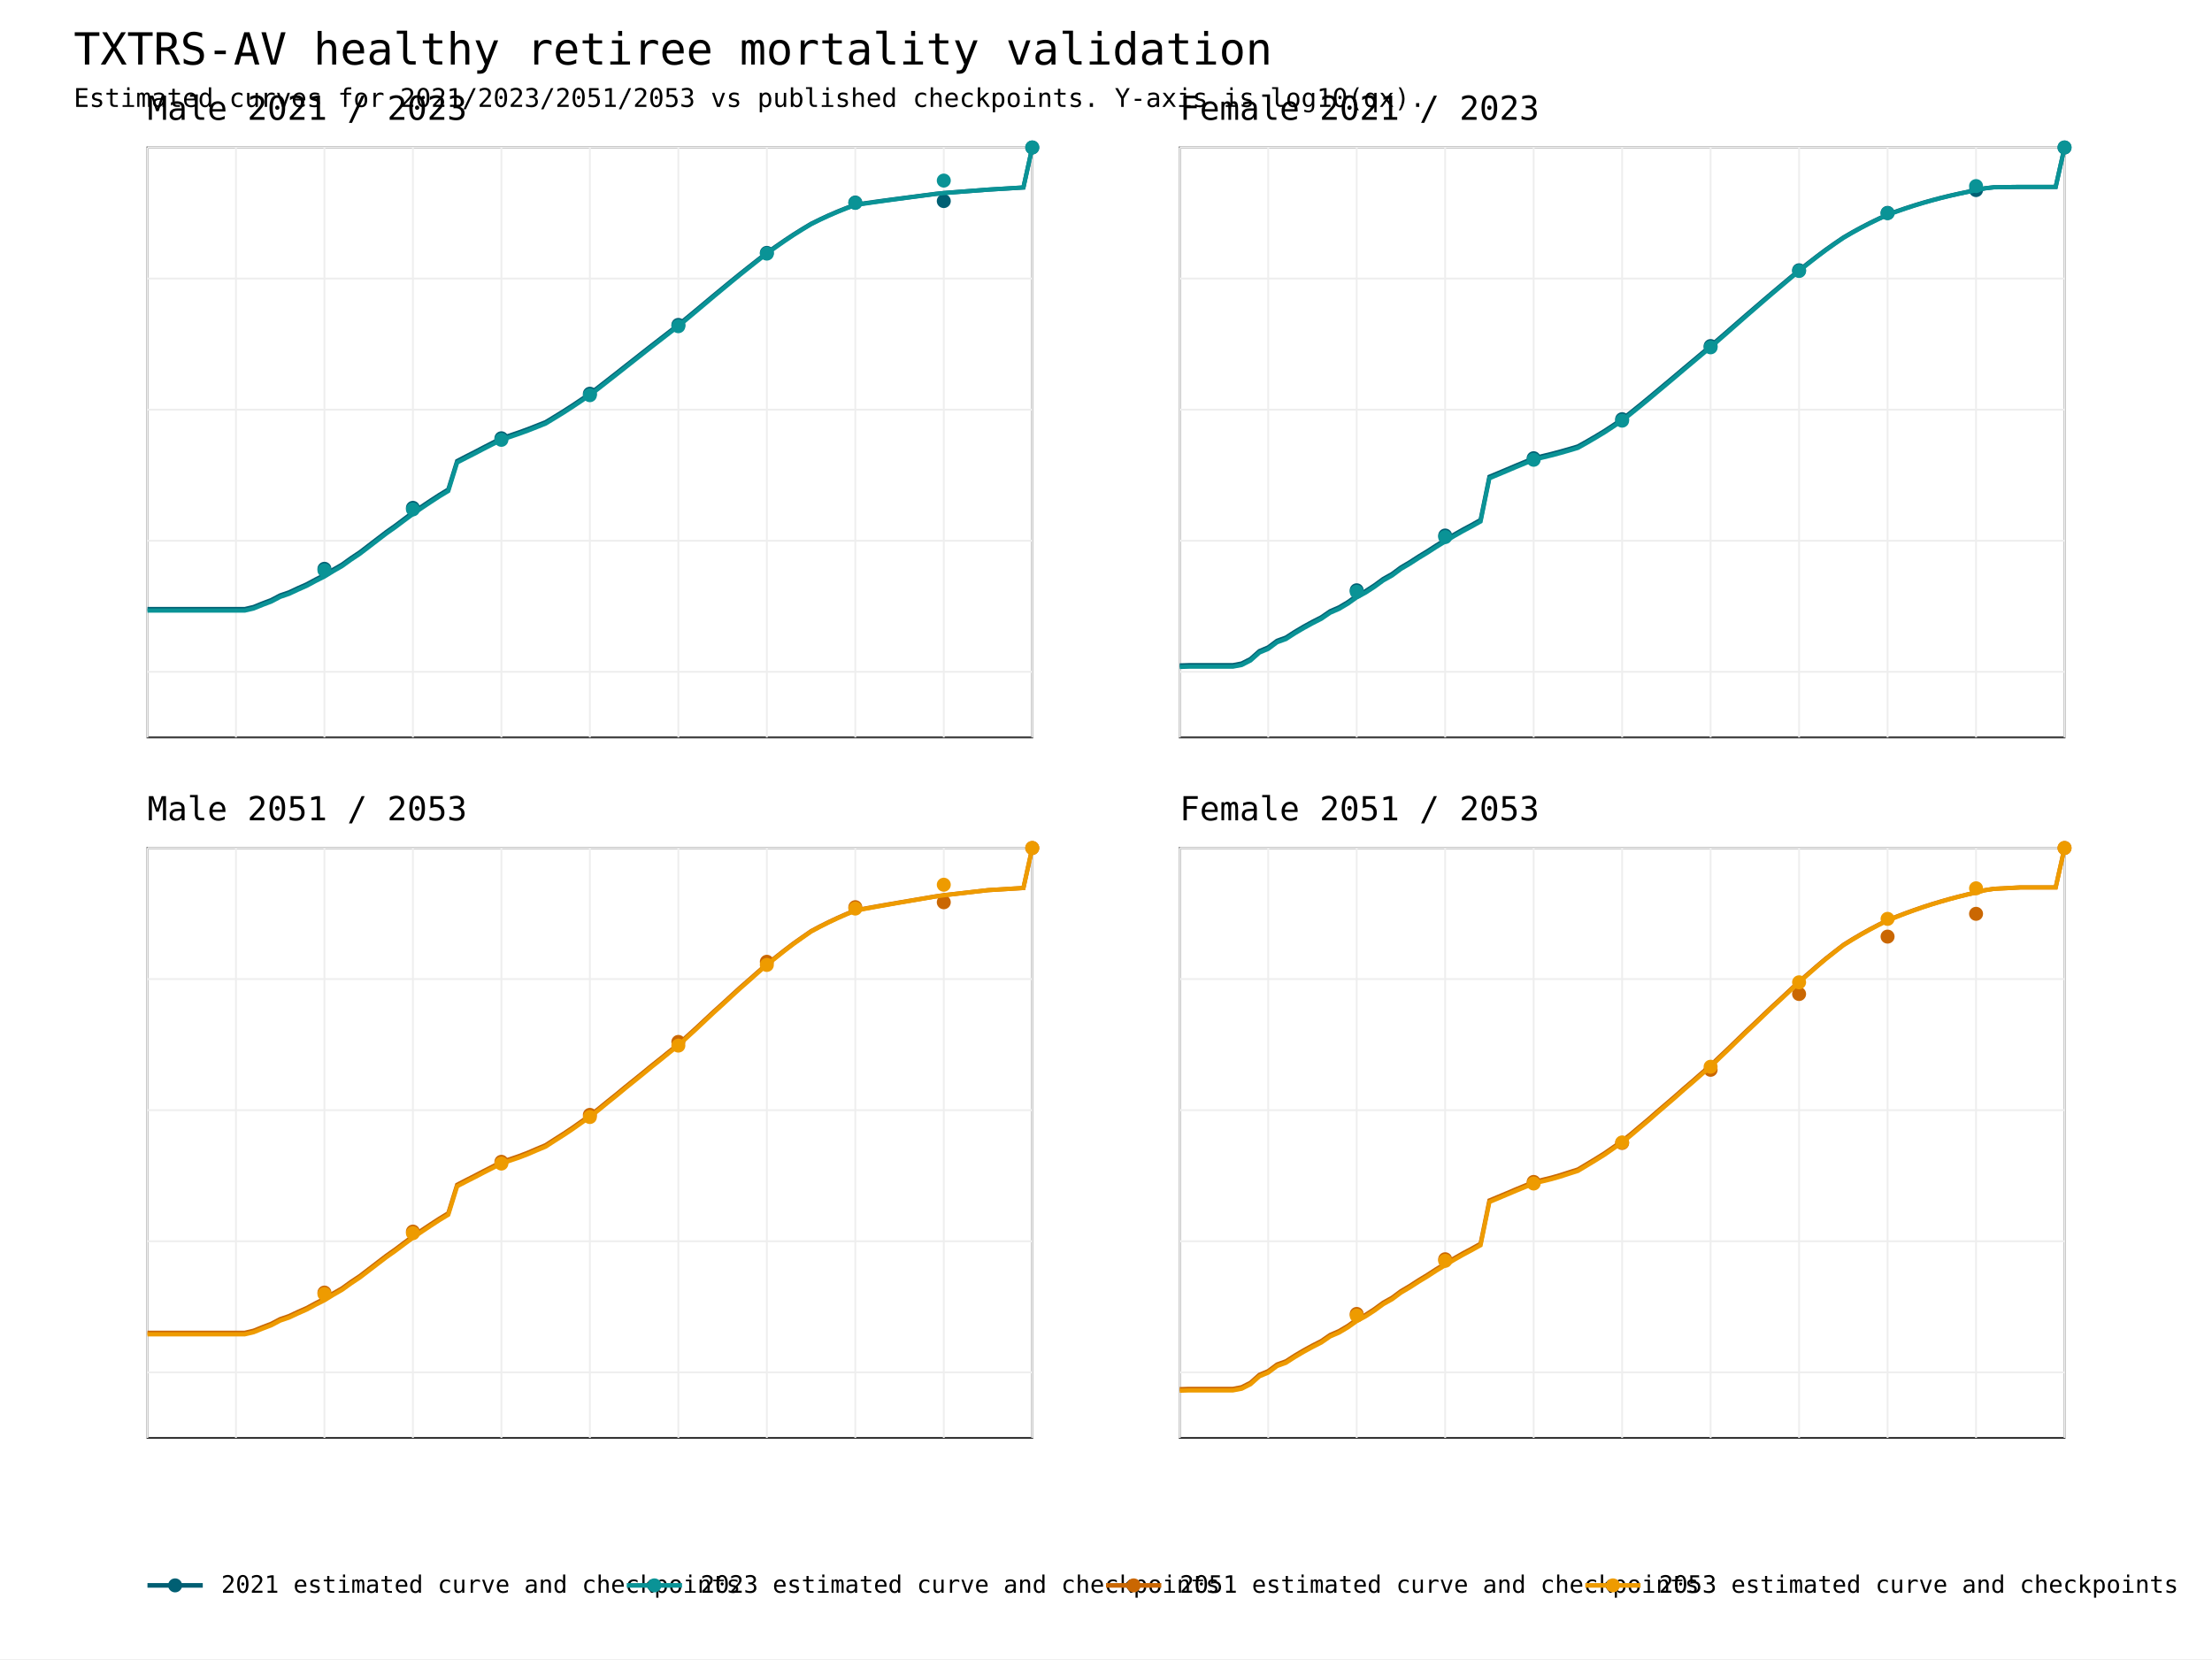
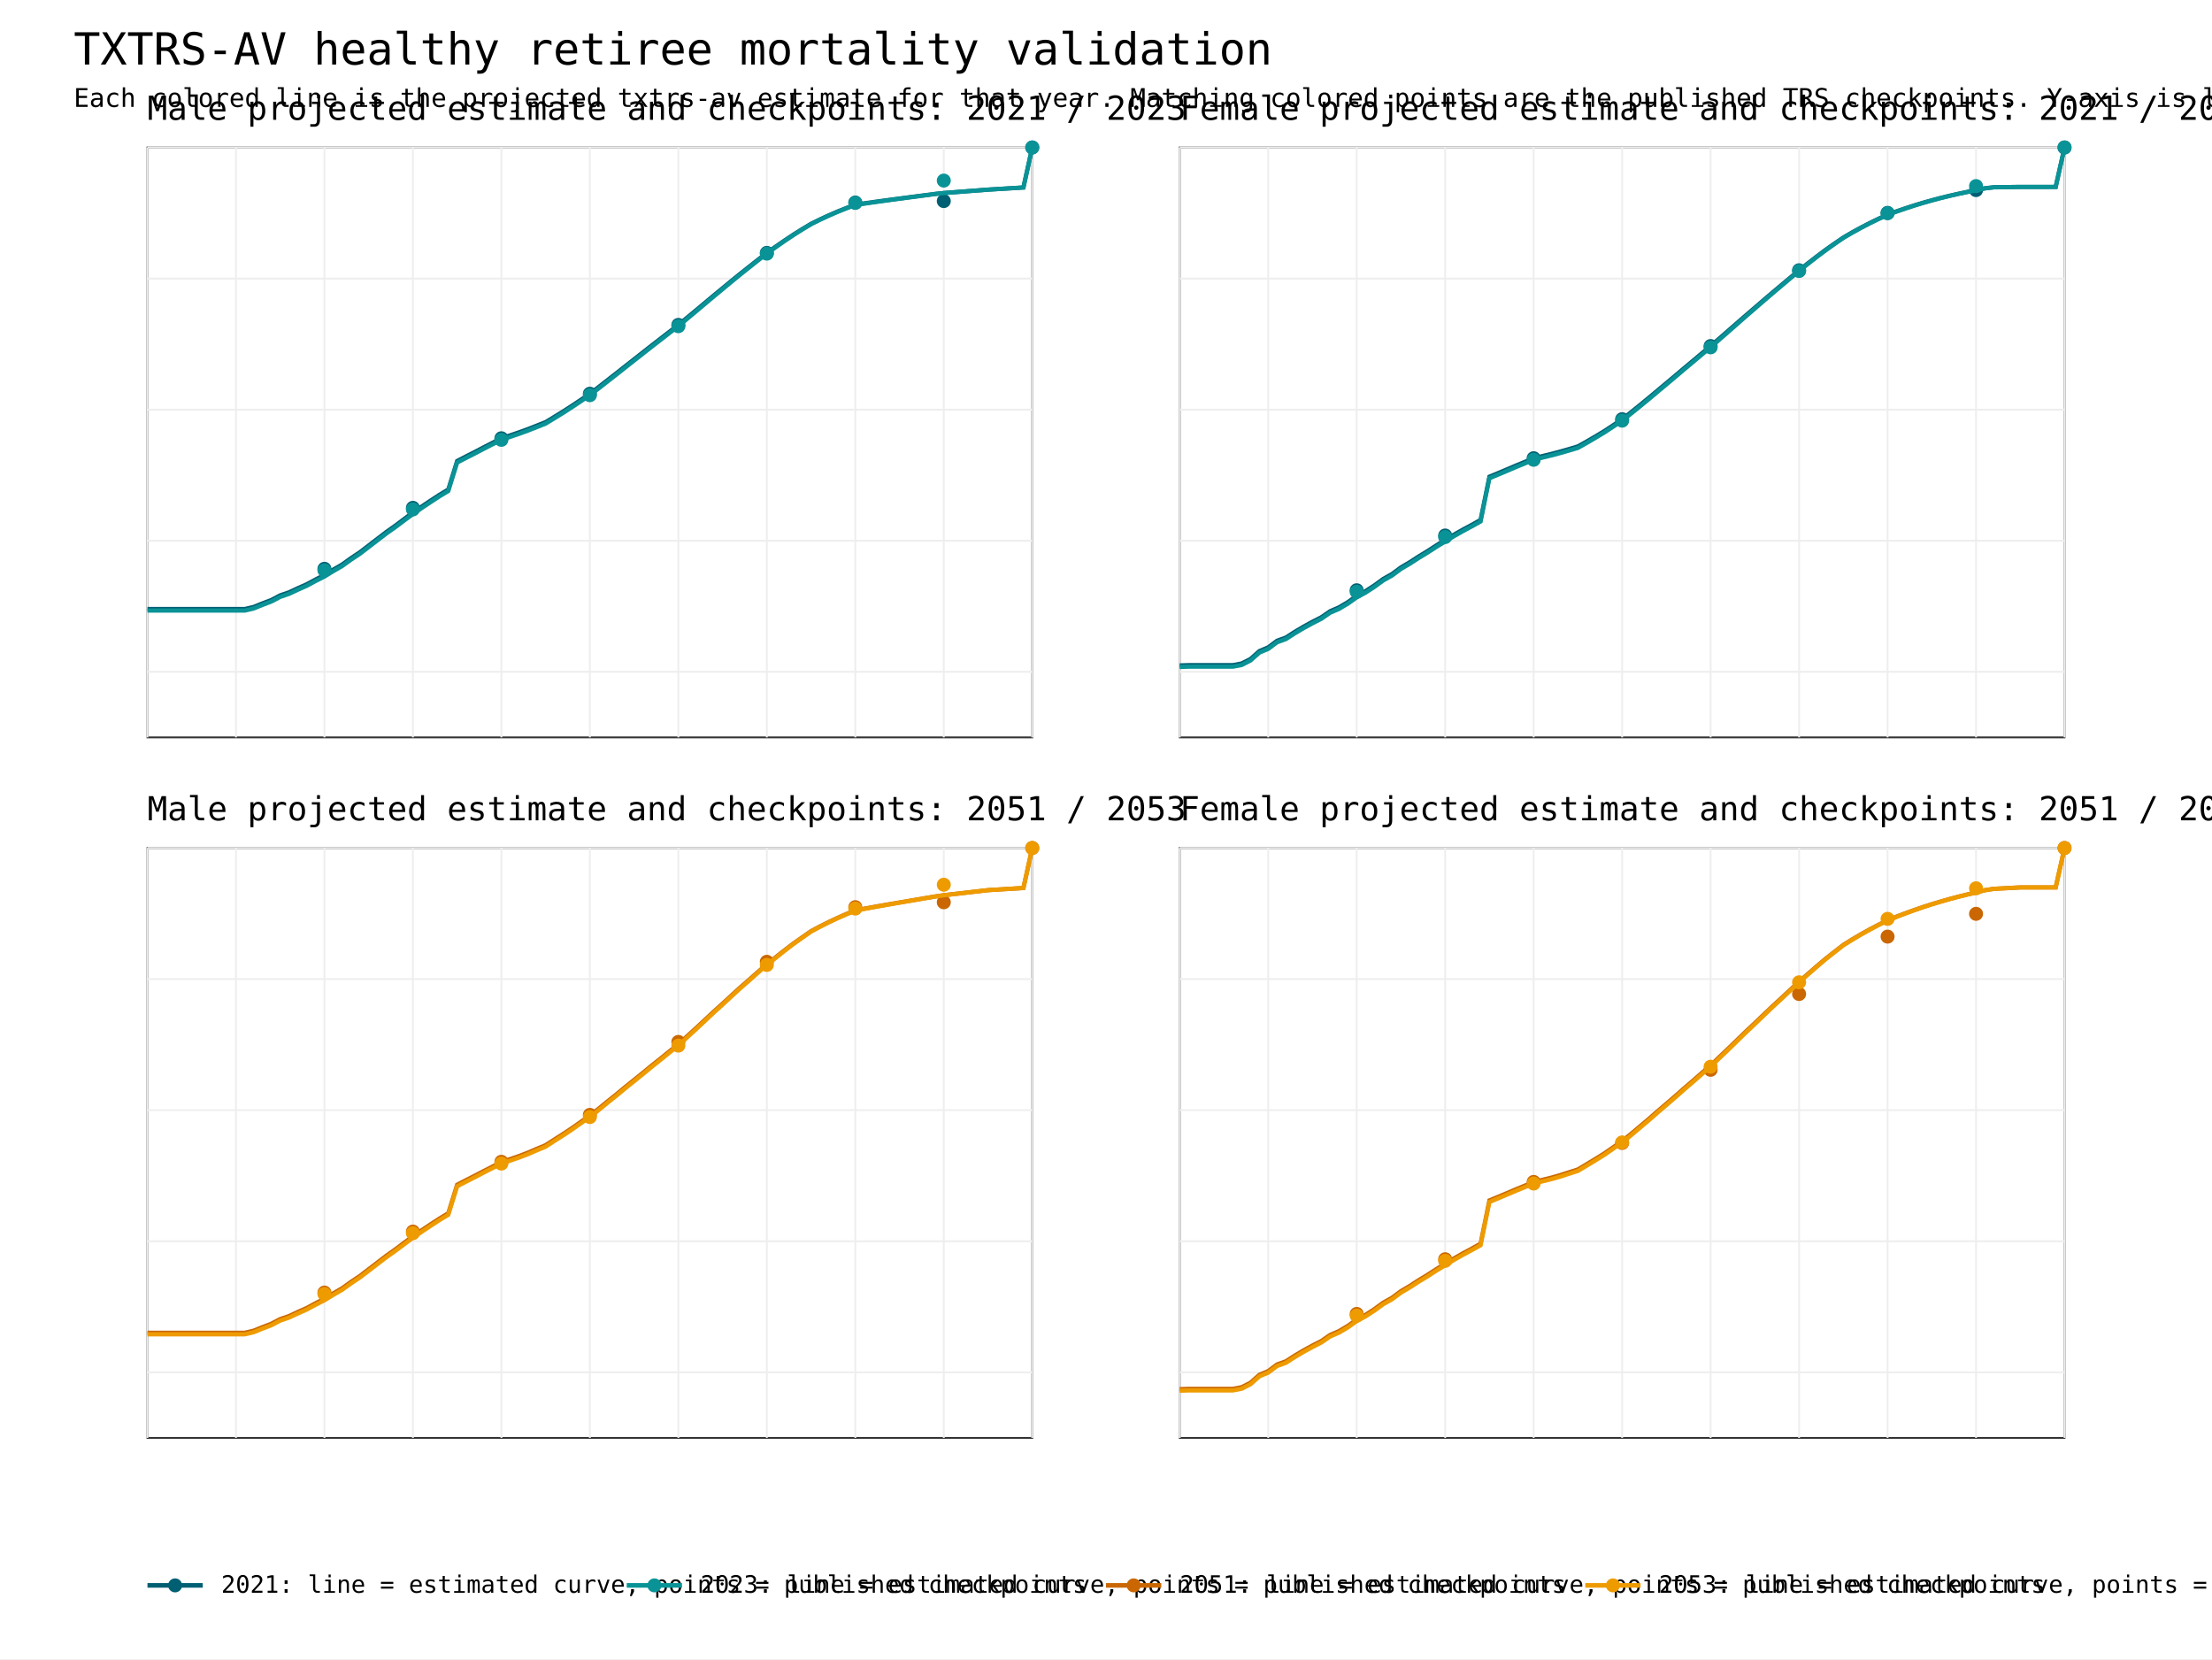
<svg xmlns="http://www.w3.org/2000/svg" width="1200" height="900" viewBox="0 0 1200 900">
  <rect x="0" y="0" width="1200" height="900" fill="white" />
  <text x="40" y="35" font-size="24" font-family="monospace">TXTRS-AV healthy retiree mortality validation</text>
-   <text x="40" y="58" font-size="14" font-family="monospace">Estimated curves for 2021/2023/2051/2053 vs published checkpoints. Y-axis is log10(qx).</text>
+   <text x="40" y="58" font-size="14" font-family="monospace">Each colored line is the projected txtrs-av estimate for that year. Matching colored points are the published TRS checkpoints. Y-axis is log10(qx).</text>
  <rect x="80" y="80" width="480" height="320" fill="none" stroke="#333" stroke-width="1" />
-   <text x="80" y="65" font-size="18" font-family="monospace">Male 2021 / 2023</text>
+   <text x="80" y="65" font-size="18" font-family="monospace">Male projected estimate and checkpoints: 2021 / 2023</text>
  <line x1="80.00" y1="80" x2="80.00" y2="400" stroke="#eee" stroke-width="1" />
  <line x1="128.00" y1="80" x2="128.00" y2="400" stroke="#eee" stroke-width="1" />
  <line x1="176.00" y1="80" x2="176.00" y2="400" stroke="#eee" stroke-width="1" />
  <line x1="224.00" y1="80" x2="224.00" y2="400" stroke="#eee" stroke-width="1" />
  <line x1="272.00" y1="80" x2="272.00" y2="400" stroke="#eee" stroke-width="1" />
  <line x1="320.00" y1="80" x2="320.00" y2="400" stroke="#eee" stroke-width="1" />
  <line x1="368.00" y1="80" x2="368.00" y2="400" stroke="#eee" stroke-width="1" />
  <line x1="416.00" y1="80" x2="416.00" y2="400" stroke="#eee" stroke-width="1" />
  <line x1="464.00" y1="80" x2="464.00" y2="400" stroke="#eee" stroke-width="1" />
  <line x1="512.00" y1="80" x2="512.00" y2="400" stroke="#eee" stroke-width="1" />
  <line x1="560.00" y1="80" x2="560.00" y2="400" stroke="#eee" stroke-width="1" />
  <line x1="80" y1="364.44" x2="560" y2="364.44" stroke="#eee" stroke-width="1" />
  <line x1="80" y1="293.33" x2="560" y2="293.33" stroke="#eee" stroke-width="1" />
  <line x1="80" y1="222.22" x2="560" y2="222.22" stroke="#eee" stroke-width="1" />
  <line x1="80" y1="151.11" x2="560" y2="151.11" stroke="#eee" stroke-width="1" />
  <line x1="80" y1="80.00" x2="560" y2="80.00" stroke="#eee" stroke-width="1" />
  <polyline fill="none" stroke="#005f73" stroke-width="2.3" points="80.00,330.37 84.80,330.37 89.60,330.37 94.40,330.37 99.20,330.37 104.00,330.37 108.80,330.37 113.60,330.37 118.40,330.37 123.20,330.37 128.00,330.37 132.80,330.37 137.60,329.24 142.40,327.30 147.20,325.47 152.00,322.95 156.80,321.31 161.60,319.06 166.40,316.94 171.20,314.35 176.00,311.93 180.80,308.99 185.60,306.23 190.40,302.78 195.20,299.59 200.00,295.92 204.80,292.24 209.60,288.57 214.40,285.18 219.20,281.57 224.00,278.03 228.80,274.74 233.60,271.54 238.40,268.42 243.20,265.52 248.00,250.07 252.80,247.59 257.60,245.16 262.40,242.64 267.20,240.19 272.00,237.75 276.80,236.14 281.60,234.50 286.40,232.76 291.20,230.88 296.00,228.98 300.80,226.07 305.60,223.12 310.40,220.03 315.20,216.83 320.00,213.59 324.80,209.91 329.60,206.17 334.40,202.43 339.20,198.64 344.00,194.88 348.80,191.11 353.60,187.35 358.40,183.64 363.20,179.93 368.00,176.26 372.80,172.27 377.60,168.30 382.40,164.28 387.20,160.27 392.00,156.32 396.80,152.37 401.60,148.47 406.40,144.67 411.20,140.89 416.00,137.18 420.80,133.77 425.60,130.45 430.40,127.26 435.20,124.27 440.00,121.39 444.80,119.02 449.60,116.80 454.40,114.73 459.20,112.81 464.00,111.03 468.80,110.32 473.60,109.63 478.40,108.97 483.20,108.32 488.00,107.69 492.80,107.06 497.60,106.44 502.40,105.82 507.20,105.19 512.00,104.68 516.80,104.32 521.60,103.96 526.40,103.59 531.20,103.23 536.00,102.87 540.80,102.58 545.60,102.29 550.40,101.99 555.20,101.70 560.00,80.00" />
  <circle cx="176.00" cy="308.55" r="3.8" fill="#005f73" />
  <circle cx="224.00" cy="275.49" r="3.8" fill="#005f73" />
  <circle cx="272.00" cy="237.75" r="3.8" fill="#005f73" />
  <circle cx="320.00" cy="213.59" r="3.8" fill="#005f73" />
  <circle cx="368.00" cy="176.26" r="3.8" fill="#005f73" />
  <circle cx="416.00" cy="137.18" r="3.8" fill="#005f73" />
  <circle cx="464.00" cy="109.88" r="3.8" fill="#005f73" />
  <circle cx="512.00" cy="109.07" r="3.8" fill="#005f73" />
  <circle cx="560.00" cy="80.00" r="3.8" fill="#005f73" />
  <polyline fill="none" stroke="#0a9396" stroke-width="2.3" points="80.00,331.21 84.80,331.21 89.60,331.21 94.40,331.21 99.20,331.21 104.00,331.21 108.80,331.21 113.60,331.21 118.40,331.21 123.20,331.21 128.00,331.21 132.80,331.21 137.60,330.08 142.40,328.14 147.20,326.31 152.00,323.79 156.80,322.15 161.60,319.90 166.40,317.78 171.20,315.19 176.00,312.77 180.80,309.83 185.60,307.07 190.40,303.62 195.20,300.43 200.00,296.76 204.80,293.08 209.60,289.40 214.40,286.02 219.20,282.41 224.00,278.87 228.80,275.58 233.60,272.38 238.40,269.25 243.20,266.36 248.00,250.91 252.80,248.43 257.60,246.00 262.40,243.48 267.20,241.03 272.00,238.59 276.80,236.98 281.60,235.34 286.40,233.59 291.20,231.70 296.00,229.79 300.80,226.87 305.60,223.92 310.40,220.82 315.20,217.61 320.00,214.37 324.80,210.68 329.60,206.92 334.40,203.18 339.20,199.38 344.00,195.60 348.80,191.83 353.60,188.06 358.40,184.34 363.20,180.62 368.00,176.95 372.80,172.92 377.60,168.92 382.40,164.88 387.20,160.84 392.00,156.86 396.80,152.88 401.60,148.95 406.40,145.12 411.20,141.31 416.00,137.57 420.80,134.14 425.60,130.78 430.40,127.57 435.20,124.54 440.00,121.64 444.80,119.25 449.60,117.02 454.40,114.94 459.20,113.01 464.00,111.21 468.80,110.49 473.60,109.80 478.40,109.12 483.20,108.46 488.00,107.81 492.80,107.17 497.60,106.54 502.40,105.90 507.20,105.26 512.00,104.74 516.80,104.37 521.60,103.99 526.40,103.62 531.20,103.25 536.00,102.87 540.80,102.58 545.60,102.29 550.40,101.99 555.20,101.70 560.00,80.00" />
  <circle cx="176.00" cy="309.37" r="3.8" fill="#0a9396" />
  <circle cx="224.00" cy="276.33" r="3.8" fill="#0a9396" />
  <circle cx="272.00" cy="238.59" r="3.8" fill="#0a9396" />
  <circle cx="320.00" cy="214.37" r="3.8" fill="#0a9396" />
  <circle cx="368.00" cy="176.95" r="3.8" fill="#0a9396" />
  <circle cx="416.00" cy="137.57" r="3.8" fill="#0a9396" />
  <circle cx="464.00" cy="110.06" r="3.8" fill="#0a9396" />
  <circle cx="512.00" cy="97.96" r="3.8" fill="#0a9396" />
  <circle cx="560.00" cy="80.00" r="3.8" fill="#0a9396" />
  <rect x="80" y="460" width="480" height="320" fill="none" stroke="#333" stroke-width="1" />
-   <text x="80" y="445" font-size="18" font-family="monospace">Male 2051 / 2053</text>
+   <text x="80" y="445" font-size="18" font-family="monospace">Male projected estimate and checkpoints: 2051 / 2053</text>
  <line x1="80.00" y1="460" x2="80.00" y2="780" stroke="#eee" stroke-width="1" />
  <line x1="128.00" y1="460" x2="128.00" y2="780" stroke="#eee" stroke-width="1" />
  <line x1="176.00" y1="460" x2="176.00" y2="780" stroke="#eee" stroke-width="1" />
  <line x1="224.00" y1="460" x2="224.00" y2="780" stroke="#eee" stroke-width="1" />
  <line x1="272.00" y1="460" x2="272.00" y2="780" stroke="#eee" stroke-width="1" />
  <line x1="320.00" y1="460" x2="320.00" y2="780" stroke="#eee" stroke-width="1" />
  <line x1="368.00" y1="460" x2="368.00" y2="780" stroke="#eee" stroke-width="1" />
  <line x1="416.00" y1="460" x2="416.00" y2="780" stroke="#eee" stroke-width="1" />
  <line x1="464.00" y1="460" x2="464.00" y2="780" stroke="#eee" stroke-width="1" />
  <line x1="512.00" y1="460" x2="512.00" y2="780" stroke="#eee" stroke-width="1" />
  <line x1="560.00" y1="460" x2="560.00" y2="780" stroke="#eee" stroke-width="1" />
  <line x1="80" y1="744.44" x2="560" y2="744.44" stroke="#eee" stroke-width="1" />
  <line x1="80" y1="673.33" x2="560" y2="673.33" stroke="#eee" stroke-width="1" />
  <line x1="80" y1="602.22" x2="560" y2="602.22" stroke="#eee" stroke-width="1" />
  <line x1="80" y1="531.11" x2="560" y2="531.11" stroke="#eee" stroke-width="1" />
  <line x1="80" y1="460.00" x2="560" y2="460.00" stroke="#eee" stroke-width="1" />
  <polyline fill="none" stroke="#ca6702" stroke-width="2.3" points="80.00,722.97 84.80,722.97 89.60,722.97 94.40,722.97 99.20,722.97 104.00,722.97 108.80,722.97 113.60,722.97 118.40,722.97 123.20,722.97 128.00,722.97 132.80,722.97 137.60,721.83 142.40,719.90 147.20,718.06 152.00,715.54 156.80,713.90 161.60,711.65 166.40,709.53 171.20,706.94 176.00,704.52 180.80,701.58 185.60,698.82 190.40,695.37 195.20,692.18 200.00,688.51 204.80,684.83 209.60,681.16 214.40,677.77 219.20,674.17 224.00,670.62 228.80,667.33 233.60,664.13 238.40,661.01 243.20,658.11 248.00,642.67 252.80,640.18 257.60,637.75 262.40,635.24 267.20,632.79 272.00,630.34 276.80,628.74 281.60,627.10 286.40,625.26 291.20,623.19 296.00,621.19 300.80,618.10 305.60,615.06 310.40,611.87 315.20,608.49 320.00,605.15 324.80,601.38 329.60,597.45 334.40,593.62 339.20,589.64 344.00,585.78 348.80,581.92 353.60,577.97 358.40,574.17 363.20,570.27 368.00,566.51 372.80,562.05 377.60,557.70 382.40,553.22 387.20,548.74 392.00,544.42 396.80,540.00 401.60,535.63 406.40,531.45 411.20,527.21 416.00,523.04 420.80,519.25 425.60,515.46 430.40,511.81 435.20,508.44 440.00,505.10 444.80,502.54 449.60,500.14 454.40,497.89 459.20,495.78 464.00,493.81 468.80,492.92 473.60,492.05 478.40,491.19 483.20,490.36 488.00,489.54 492.80,488.73 497.60,487.92 502.40,487.11 507.20,486.30 512.00,485.60 516.80,485.06 521.60,484.51 526.40,483.96 531.20,483.42 536.00,482.87 540.80,482.58 545.60,482.29 550.40,481.99 555.20,481.70 560.00,460.00" />
  <circle cx="176.00" cy="701.17" r="3.8" fill="#ca6702" />
  <circle cx="224.00" cy="668.09" r="3.8" fill="#ca6702" />
  <circle cx="272.00" cy="630.24" r="3.8" fill="#ca6702" />
  <circle cx="320.00" cy="604.78" r="3.8" fill="#ca6702" />
  <circle cx="368.00" cy="565.20" r="3.8" fill="#ca6702" />
  <circle cx="416.00" cy="521.73" r="3.8" fill="#ca6702" />
  <circle cx="464.00" cy="492.10" r="3.8" fill="#ca6702" />
  <circle cx="512.00" cy="489.44" r="3.8" fill="#ca6702" />
  <circle cx="560.00" cy="460.00" r="3.8" fill="#ca6702" />
  <polyline fill="none" stroke="#ee9b00" stroke-width="2.3" points="80.00,723.80 84.80,723.80 89.60,723.80 94.40,723.80 99.20,723.80 104.00,723.80 108.80,723.80 113.60,723.80 118.40,723.80 123.20,723.80 128.00,723.80 132.80,723.80 137.60,722.67 142.40,720.74 147.20,718.90 152.00,716.38 156.80,714.74 161.60,712.49 166.40,710.37 171.20,707.78 176.00,705.36 180.80,702.42 185.60,699.66 190.40,696.21 195.20,693.02 200.00,689.35 204.80,685.67 209.60,682.00 214.40,678.61 219.20,675.01 224.00,671.46 228.80,668.17 233.60,664.97 238.40,661.85 243.20,658.95 248.00,643.51 252.80,641.02 257.60,638.59 262.40,636.08 267.20,633.63 272.00,631.18 276.80,629.58 281.60,627.94 286.40,626.09 291.20,624.01 296.00,622.01 300.80,618.90 305.60,615.85 310.40,612.66 315.20,609.27 320.00,605.93 324.80,602.14 329.60,598.20 334.40,594.36 339.20,590.38 344.00,586.51 348.80,582.64 353.60,578.68 358.40,574.87 363.20,570.96 368.00,567.19 372.80,562.70 377.60,558.33 382.40,553.81 387.20,549.31 392.00,544.96 396.80,540.51 401.60,536.11 406.40,531.91 411.20,527.63 416.00,523.43 420.80,519.62 425.60,515.80 430.40,512.12 435.20,508.72 440.00,505.35 444.80,502.78 449.60,500.36 454.40,498.10 459.20,495.98 464.00,494.00 468.80,493.09 473.60,492.21 478.40,491.34 483.20,490.50 488.00,489.66 492.80,488.84 497.60,488.02 502.40,487.20 507.20,486.37 512.00,485.67 516.80,485.11 521.60,484.55 526.40,483.99 531.20,483.43 536.00,482.87 540.80,482.58 545.60,482.29 550.40,481.99 555.20,481.70 560.00,460.00" />
  <circle cx="176.00" cy="701.94" r="3.8" fill="#ee9b00" />
  <circle cx="224.00" cy="668.94" r="3.8" fill="#ee9b00" />
  <circle cx="272.00" cy="631.18" r="3.8" fill="#ee9b00" />
  <circle cx="320.00" cy="605.93" r="3.8" fill="#ee9b00" />
  <circle cx="368.00" cy="567.19" r="3.8" fill="#ee9b00" />
  <circle cx="416.00" cy="523.43" r="3.8" fill="#ee9b00" />
  <circle cx="464.00" cy="492.85" r="3.8" fill="#ee9b00" />
  <circle cx="512.00" cy="479.93" r="3.8" fill="#ee9b00" />
  <circle cx="560.00" cy="460.00" r="3.8" fill="#ee9b00" />
  <rect x="640" y="80" width="480" height="320" fill="none" stroke="#333" stroke-width="1" />
-   <text x="640" y="65" font-size="18" font-family="monospace">Female 2021 / 2023</text>
+   <text x="640" y="65" font-size="18" font-family="monospace">Female projected estimate and checkpoints: 2021 / 2023</text>
  <line x1="640.00" y1="80" x2="640.00" y2="400" stroke="#eee" stroke-width="1" />
  <line x1="688.00" y1="80" x2="688.00" y2="400" stroke="#eee" stroke-width="1" />
  <line x1="736.00" y1="80" x2="736.00" y2="400" stroke="#eee" stroke-width="1" />
  <line x1="784.00" y1="80" x2="784.00" y2="400" stroke="#eee" stroke-width="1" />
  <line x1="832.00" y1="80" x2="832.00" y2="400" stroke="#eee" stroke-width="1" />
  <line x1="880.00" y1="80" x2="880.00" y2="400" stroke="#eee" stroke-width="1" />
  <line x1="928.00" y1="80" x2="928.00" y2="400" stroke="#eee" stroke-width="1" />
  <line x1="976.00" y1="80" x2="976.00" y2="400" stroke="#eee" stroke-width="1" />
  <line x1="1024.00" y1="80" x2="1024.00" y2="400" stroke="#eee" stroke-width="1" />
  <line x1="1072.00" y1="80" x2="1072.00" y2="400" stroke="#eee" stroke-width="1" />
  <line x1="1120.00" y1="80" x2="1120.00" y2="400" stroke="#eee" stroke-width="1" />
  <line x1="640" y1="364.44" x2="1120" y2="364.44" stroke="#eee" stroke-width="1" />
  <line x1="640" y1="293.33" x2="1120" y2="293.33" stroke="#eee" stroke-width="1" />
  <line x1="640" y1="222.22" x2="1120" y2="222.22" stroke="#eee" stroke-width="1" />
  <line x1="640" y1="151.11" x2="1120" y2="151.11" stroke="#eee" stroke-width="1" />
  <line x1="640" y1="80.00" x2="1120" y2="80.00" stroke="#eee" stroke-width="1" />
  <polyline fill="none" stroke="#005f73" stroke-width="2.3" points="640.00,360.96 644.80,360.81 649.60,360.81 654.40,360.81 659.20,360.81 664.00,360.81 668.80,360.81 673.60,359.90 678.40,357.46 683.20,353.19 688.00,351.16 692.80,347.58 697.60,345.84 702.40,342.75 707.20,339.91 712.00,337.28 716.80,334.84 721.60,331.55 726.40,329.47 731.20,326.63 736.00,323.22 740.80,320.65 745.60,317.54 750.40,314.04 755.20,311.35 760.00,307.80 764.80,304.97 769.60,301.87 774.40,298.96 779.20,295.85 784.00,292.92 788.80,290.01 793.60,287.29 798.40,284.73 803.20,282.05 808.00,258.59 812.80,256.60 817.60,254.58 822.40,252.54 827.20,250.56 832.00,248.57 836.80,247.39 841.60,246.22 846.40,244.95 851.20,243.59 856.00,242.15 860.80,239.48 865.60,236.68 870.40,233.79 875.20,230.65 880.00,227.41 884.80,223.65 889.60,219.78 894.40,215.84 899.20,211.83 904.00,207.82 908.80,203.80 913.60,199.74 918.40,195.73 923.20,191.70 928.00,187.73 932.80,183.53 937.60,179.37 942.40,175.18 947.20,171.00 952.00,166.88 956.80,162.75 961.60,158.66 966.40,154.63 971.20,150.61 976.00,146.61 980.80,142.81 985.60,139.09 990.40,135.50 995.20,132.11 1000.00,128.84 1004.80,126.04 1009.60,123.41 1014.40,120.93 1019.20,118.60 1024.00,116.41 1028.80,114.65 1033.60,113.00 1038.40,111.44 1043.20,109.98 1048.00,108.63 1052.80,107.36 1057.60,106.19 1062.40,105.11 1067.20,104.10 1072.00,103.17 1076.80,102.14 1081.60,101.58 1086.40,101.52 1091.20,101.45 1096.00,101.39 1100.80,101.39 1105.60,101.39 1110.40,101.39 1115.20,101.39 1120.00,80.00" />
  <circle cx="736.00" cy="320.20" r="3.8" fill="#005f73" />
  <circle cx="784.00" cy="290.50" r="3.8" fill="#005f73" />
  <circle cx="832.00" cy="248.57" r="3.8" fill="#005f73" />
  <circle cx="880.00" cy="227.41" r="3.8" fill="#005f73" />
  <circle cx="928.00" cy="187.73" r="3.8" fill="#005f73" />
  <circle cx="976.00" cy="146.61" r="3.8" fill="#005f73" />
  <circle cx="1024.00" cy="115.48" r="3.8" fill="#005f73" />
  <circle cx="1072.00" cy="103.11" r="3.8" fill="#005f73" />
  <circle cx="1120.00" cy="80.00" r="3.8" fill="#005f73" />
  <polyline fill="none" stroke="#0a9396" stroke-width="2.3" points="640.00,361.80 644.80,361.65 649.60,361.65 654.40,361.65 659.20,361.65 664.00,361.65 668.80,361.65 673.60,360.74 678.40,358.30 683.20,354.02 688.00,352.00 692.80,348.41 697.60,346.68 702.40,343.58 707.20,340.75 712.00,338.12 716.80,335.68 721.60,332.39 726.40,330.31 731.20,327.47 736.00,324.06 740.80,321.49 745.60,318.38 750.40,314.88 755.20,312.19 760.00,308.63 764.80,305.81 769.60,302.71 774.40,299.80 779.20,296.69 784.00,293.76 788.80,290.85 793.60,288.13 798.40,285.57 803.20,282.89 808.00,259.43 812.80,257.44 817.60,255.42 822.40,253.38 827.20,251.40 832.00,249.41 836.80,248.23 841.60,247.06 846.40,245.78 851.20,244.41 856.00,242.97 860.80,240.28 865.60,237.47 870.40,234.58 875.20,231.43 880.00,228.18 884.80,224.41 889.60,220.53 894.40,216.59 899.20,212.56 904.00,208.55 908.80,204.52 913.60,200.45 918.40,196.43 923.20,192.39 928.00,188.41 932.80,184.18 937.60,180.00 942.40,175.78 947.20,171.56 952.00,167.41 956.80,163.26 961.60,159.14 966.40,155.09 971.20,151.03 976.00,147.00 980.80,143.17 985.60,139.42 990.40,135.81 995.20,132.39 1000.00,129.09 1004.80,126.28 1009.60,123.63 1014.40,121.14 1019.20,118.79 1024.00,116.60 1028.80,114.83 1033.60,113.16 1038.40,111.59 1043.20,110.12 1048.00,108.75 1052.80,107.47 1057.60,106.29 1062.40,105.19 1067.20,104.18 1072.00,103.23 1076.80,102.19 1081.60,101.62 1086.40,101.54 1091.20,101.46 1096.00,101.39 1100.80,101.39 1105.60,101.39 1110.40,101.39 1115.20,101.39 1120.00,80.00" />
  <circle cx="736.00" cy="321.02" r="3.8" fill="#0a9396" />
  <circle cx="784.00" cy="291.33" r="3.8" fill="#0a9396" />
  <circle cx="832.00" cy="249.41" r="3.8" fill="#0a9396" />
  <circle cx="880.00" cy="228.18" r="3.8" fill="#0a9396" />
  <circle cx="928.00" cy="188.41" r="3.8" fill="#0a9396" />
  <circle cx="976.00" cy="147.00" r="3.8" fill="#0a9396" />
  <circle cx="1024.00" cy="115.66" r="3.8" fill="#0a9396" />
  <circle cx="1072.00" cy="100.94" r="3.8" fill="#0a9396" />
  <circle cx="1120.00" cy="80.00" r="3.8" fill="#0a9396" />
  <rect x="640" y="460" width="480" height="320" fill="none" stroke="#333" stroke-width="1" />
-   <text x="640" y="445" font-size="18" font-family="monospace">Female 2051 / 2053</text>
+   <text x="640" y="445" font-size="18" font-family="monospace">Female projected estimate and checkpoints: 2051 / 2053</text>
  <line x1="640.00" y1="460" x2="640.00" y2="780" stroke="#eee" stroke-width="1" />
  <line x1="688.00" y1="460" x2="688.00" y2="780" stroke="#eee" stroke-width="1" />
  <line x1="736.00" y1="460" x2="736.00" y2="780" stroke="#eee" stroke-width="1" />
  <line x1="784.00" y1="460" x2="784.00" y2="780" stroke="#eee" stroke-width="1" />
  <line x1="832.00" y1="460" x2="832.00" y2="780" stroke="#eee" stroke-width="1" />
  <line x1="880.00" y1="460" x2="880.00" y2="780" stroke="#eee" stroke-width="1" />
  <line x1="928.00" y1="460" x2="928.00" y2="780" stroke="#eee" stroke-width="1" />
  <line x1="976.00" y1="460" x2="976.00" y2="780" stroke="#eee" stroke-width="1" />
  <line x1="1024.00" y1="460" x2="1024.00" y2="780" stroke="#eee" stroke-width="1" />
  <line x1="1072.00" y1="460" x2="1072.00" y2="780" stroke="#eee" stroke-width="1" />
  <line x1="1120.00" y1="460" x2="1120.00" y2="780" stroke="#eee" stroke-width="1" />
  <line x1="640" y1="744.44" x2="1120" y2="744.44" stroke="#eee" stroke-width="1" />
  <line x1="640" y1="673.33" x2="1120" y2="673.33" stroke="#eee" stroke-width="1" />
  <line x1="640" y1="602.22" x2="1120" y2="602.22" stroke="#eee" stroke-width="1" />
  <line x1="640" y1="531.11" x2="1120" y2="531.11" stroke="#eee" stroke-width="1" />
  <line x1="640" y1="460.00" x2="1120" y2="460.00" stroke="#eee" stroke-width="1" />
  <polyline fill="none" stroke="#ca6702" stroke-width="2.3" points="640.00,753.55 644.80,753.40 649.60,753.40 654.40,753.40 659.20,753.40 664.00,753.40 668.80,753.40 673.60,752.49 678.40,750.05 683.20,745.78 688.00,743.75 692.80,740.17 697.60,738.43 702.40,735.34 707.20,732.50 712.00,729.88 716.80,727.44 721.60,724.14 726.40,722.06 731.20,719.22 736.00,715.82 740.80,713.24 745.60,710.13 750.40,706.63 755.20,703.95 760.00,700.39 764.80,697.56 769.60,694.46 774.40,691.55 779.20,688.44 784.00,685.52 788.80,682.61 793.60,679.88 798.40,677.32 803.20,674.65 808.00,651.18 812.80,649.19 817.60,647.18 822.40,645.13 827.20,643.16 832.00,641.16 836.80,639.99 841.60,638.82 846.40,637.45 851.20,635.90 856.00,634.37 860.80,631.51 865.60,628.61 870.40,625.63 875.20,622.31 880.00,618.97 884.80,615.11 889.60,611.06 894.40,607.03 899.20,602.83 904.00,598.73 908.80,594.61 913.60,590.36 918.40,586.26 923.20,582.04 928.00,577.98 932.80,573.31 937.60,568.77 942.40,564.12 947.20,559.47 952.00,554.97 956.80,550.38 961.60,545.82 966.40,541.42 971.20,536.93 976.00,532.47 980.80,528.29 985.60,524.10 990.40,520.05 995.20,516.29 1000.00,512.56 1004.80,509.57 1009.60,506.75 1014.40,504.08 1019.20,501.57 1024.00,499.20 1028.80,497.25 1033.60,495.41 1038.40,493.67 1043.20,492.02 1048.00,490.48 1052.80,489.03 1057.60,487.67 1062.40,486.40 1067.20,485.21 1072.00,484.10 1076.80,482.88 1081.60,482.14 1086.40,481.89 1091.20,481.64 1096.00,481.39 1100.80,481.39 1105.60,481.39 1110.40,481.39 1115.20,481.39 1120.00,460.00" />
  <circle cx="736.00" cy="712.76" r="3.8" fill="#ca6702" />
  <circle cx="784.00" cy="683.09" r="3.8" fill="#ca6702" />
  <circle cx="832.00" cy="641.16" r="3.8" fill="#ca6702" />
  <circle cx="880.00" cy="620.00" r="3.8" fill="#ca6702" />
  <circle cx="928.00" cy="580.32" r="3.8" fill="#ca6702" />
  <circle cx="976.00" cy="539.20" r="3.8" fill="#ca6702" />
  <circle cx="1024.00" cy="508.07" r="3.8" fill="#ca6702" />
  <circle cx="1072.00" cy="495.71" r="3.8" fill="#ca6702" />
  <circle cx="1120.00" cy="460.00" r="3.8" fill="#ca6702" />
  <polyline fill="none" stroke="#ee9b00" stroke-width="2.3" points="640.00,754.39 644.80,754.24 649.60,754.24 654.40,754.24 659.20,754.24 664.00,754.24 668.80,754.24 673.60,753.33 678.40,750.89 683.20,746.62 688.00,744.59 692.80,741.01 697.60,739.27 702.40,736.18 707.20,733.34 712.00,730.72 716.80,728.28 721.60,724.98 726.40,722.90 731.20,720.06 736.00,716.66 740.80,714.08 745.60,710.97 750.40,707.47 755.20,704.79 760.00,701.23 764.80,698.40 769.60,695.30 774.40,692.39 779.20,689.28 784.00,686.36 788.80,683.45 793.60,680.72 798.40,678.16 803.20,675.49 808.00,652.02 812.80,650.03 817.60,648.01 822.40,645.97 827.20,644.00 832.00,642.00 836.80,640.83 841.60,639.66 846.40,638.28 851.20,636.72 856.00,635.19 860.80,632.31 865.60,629.41 870.40,626.42 875.20,623.09 880.00,619.74 884.80,615.88 889.60,611.81 894.40,607.77 899.20,603.56 904.00,599.45 908.80,595.33 913.60,591.07 918.40,586.96 923.20,582.73 928.00,578.66 932.80,573.96 937.60,569.40 942.40,564.71 947.20,560.03 952.00,555.51 956.80,550.88 961.60,546.30 966.40,541.87 971.20,537.35 976.00,532.86 980.80,528.66 985.60,524.44 990.40,520.36 995.20,516.56 1000.00,512.80 1004.80,509.81 1009.60,506.97 1014.40,504.29 1019.20,501.76 1024.00,499.38 1028.80,497.43 1033.60,495.57 1038.40,493.82 1043.20,492.16 1048.00,490.60 1052.80,489.14 1057.60,487.77 1062.40,486.49 1067.20,485.29 1072.00,484.16 1076.80,482.93 1081.60,482.17 1086.40,481.91 1091.20,481.65 1096.00,481.39 1100.80,481.39 1105.60,481.39 1110.40,481.39 1115.20,481.39 1120.00,460.00" />
  <circle cx="736.00" cy="713.66" r="3.8" fill="#ee9b00" />
  <circle cx="784.00" cy="683.95" r="3.8" fill="#ee9b00" />
  <circle cx="832.00" cy="642.00" r="3.8" fill="#ee9b00" />
  <circle cx="880.00" cy="619.74" r="3.8" fill="#ee9b00" />
  <circle cx="928.00" cy="578.66" r="3.8" fill="#ee9b00" />
  <circle cx="976.00" cy="532.86" r="3.8" fill="#ee9b00" />
  <circle cx="1024.00" cy="498.45" r="3.8" fill="#ee9b00" />
  <circle cx="1072.00" cy="481.87" r="3.8" fill="#ee9b00" />
  <circle cx="1120.00" cy="460.00" r="3.8" fill="#ee9b00" />
  <polyline fill="none" stroke="#005f73" stroke-width="2.5" points="80.00,860.00 110.00,860.00" />
  <circle cx="95.00" cy="860.00" r="3.8" fill="#005f73" />
-   <text x="120" y="864" font-size="13" font-family="monospace">2021 estimated curve and checkpoints</text>
+   <text x="120" y="864" font-size="13" font-family="monospace">2021: line = estimated curve, points = published checkpoints</text>
  <polyline fill="none" stroke="#0a9396" stroke-width="2.5" points="340.00,860.00 370.00,860.00" />
  <circle cx="355.00" cy="860.00" r="3.8" fill="#0a9396" />
-   <text x="380" y="864" font-size="13" font-family="monospace">2023 estimated curve and checkpoints</text>
+   <text x="380" y="864" font-size="13" font-family="monospace">2023: line = estimated curve, points = published checkpoints</text>
  <polyline fill="none" stroke="#ca6702" stroke-width="2.5" points="600.00,860.00 630.00,860.00" />
  <circle cx="615.00" cy="860.00" r="3.8" fill="#ca6702" />
-   <text x="640" y="864" font-size="13" font-family="monospace">2051 estimated curve and checkpoints</text>
+   <text x="640" y="864" font-size="13" font-family="monospace">2051: line = estimated curve, points = published checkpoints</text>
  <polyline fill="none" stroke="#ee9b00" stroke-width="2.5" points="860.00,860.00 890.00,860.00" />
  <circle cx="875.00" cy="860.00" r="3.8" fill="#ee9b00" />
-   <text x="900" y="864" font-size="13" font-family="monospace">2053 estimated curve and checkpoints</text>
+   <text x="900" y="864" font-size="13" font-family="monospace">2053: line = estimated curve, points = published checkpoints</text>
</svg>
